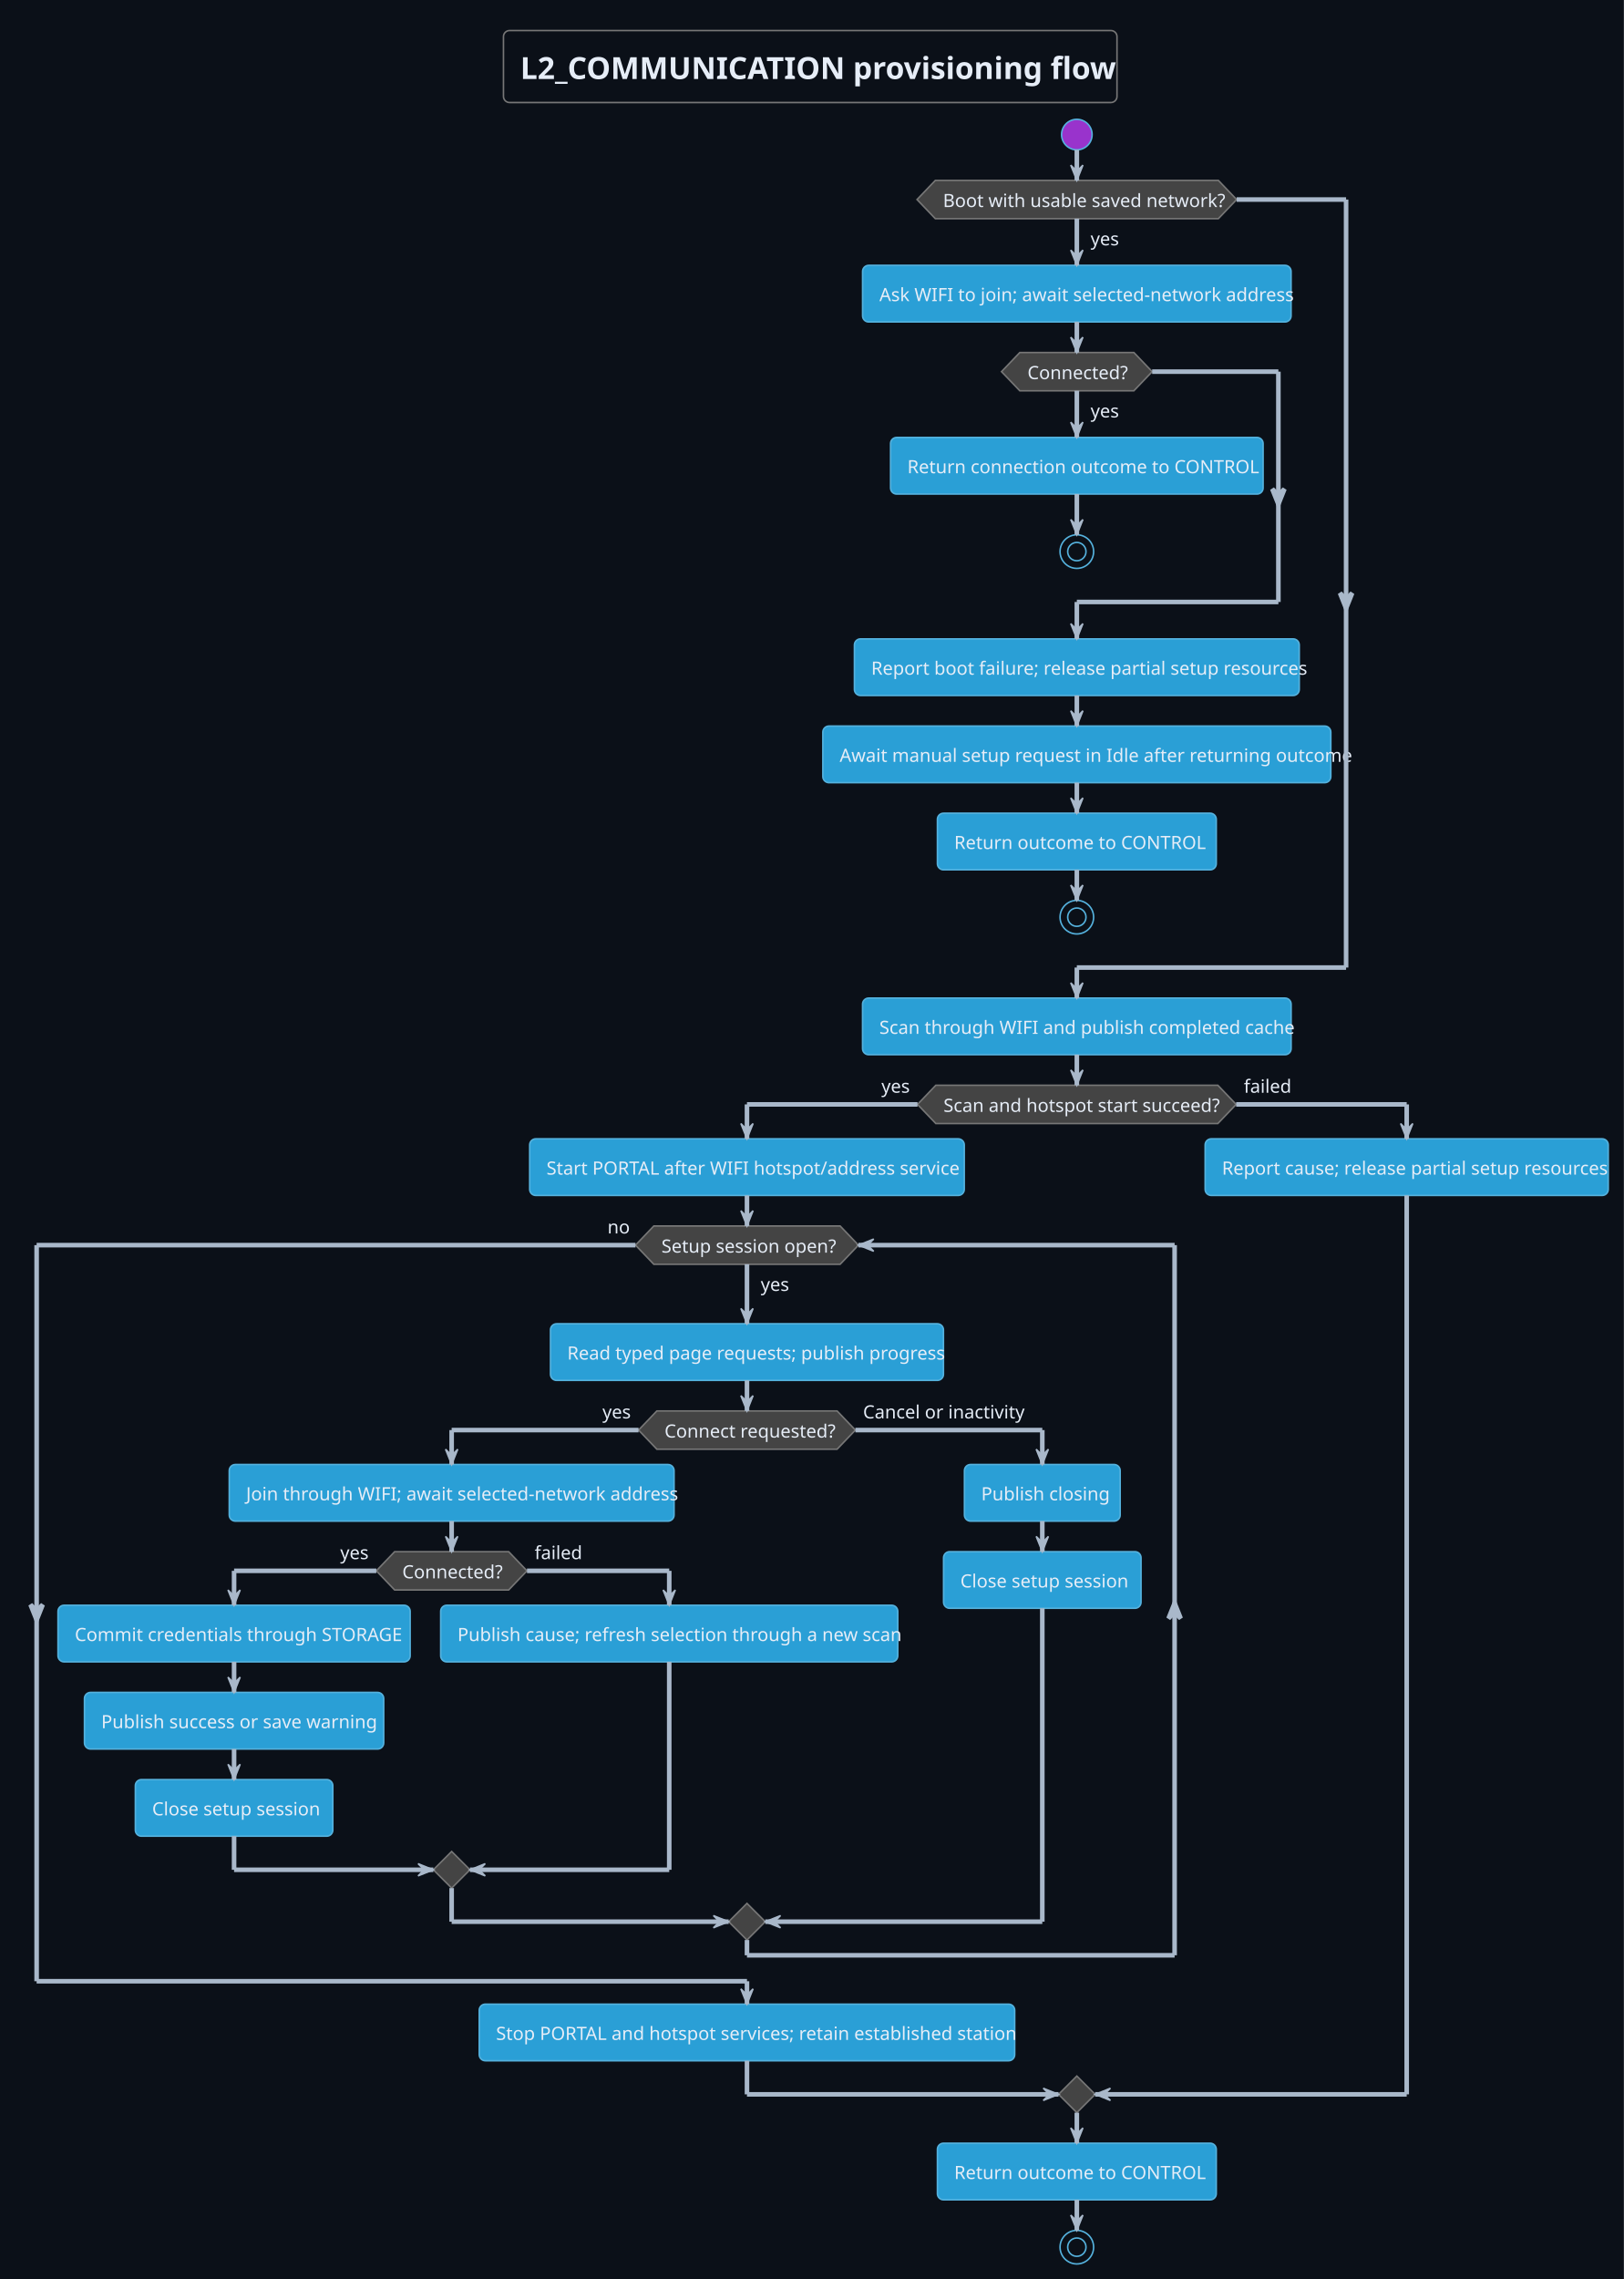
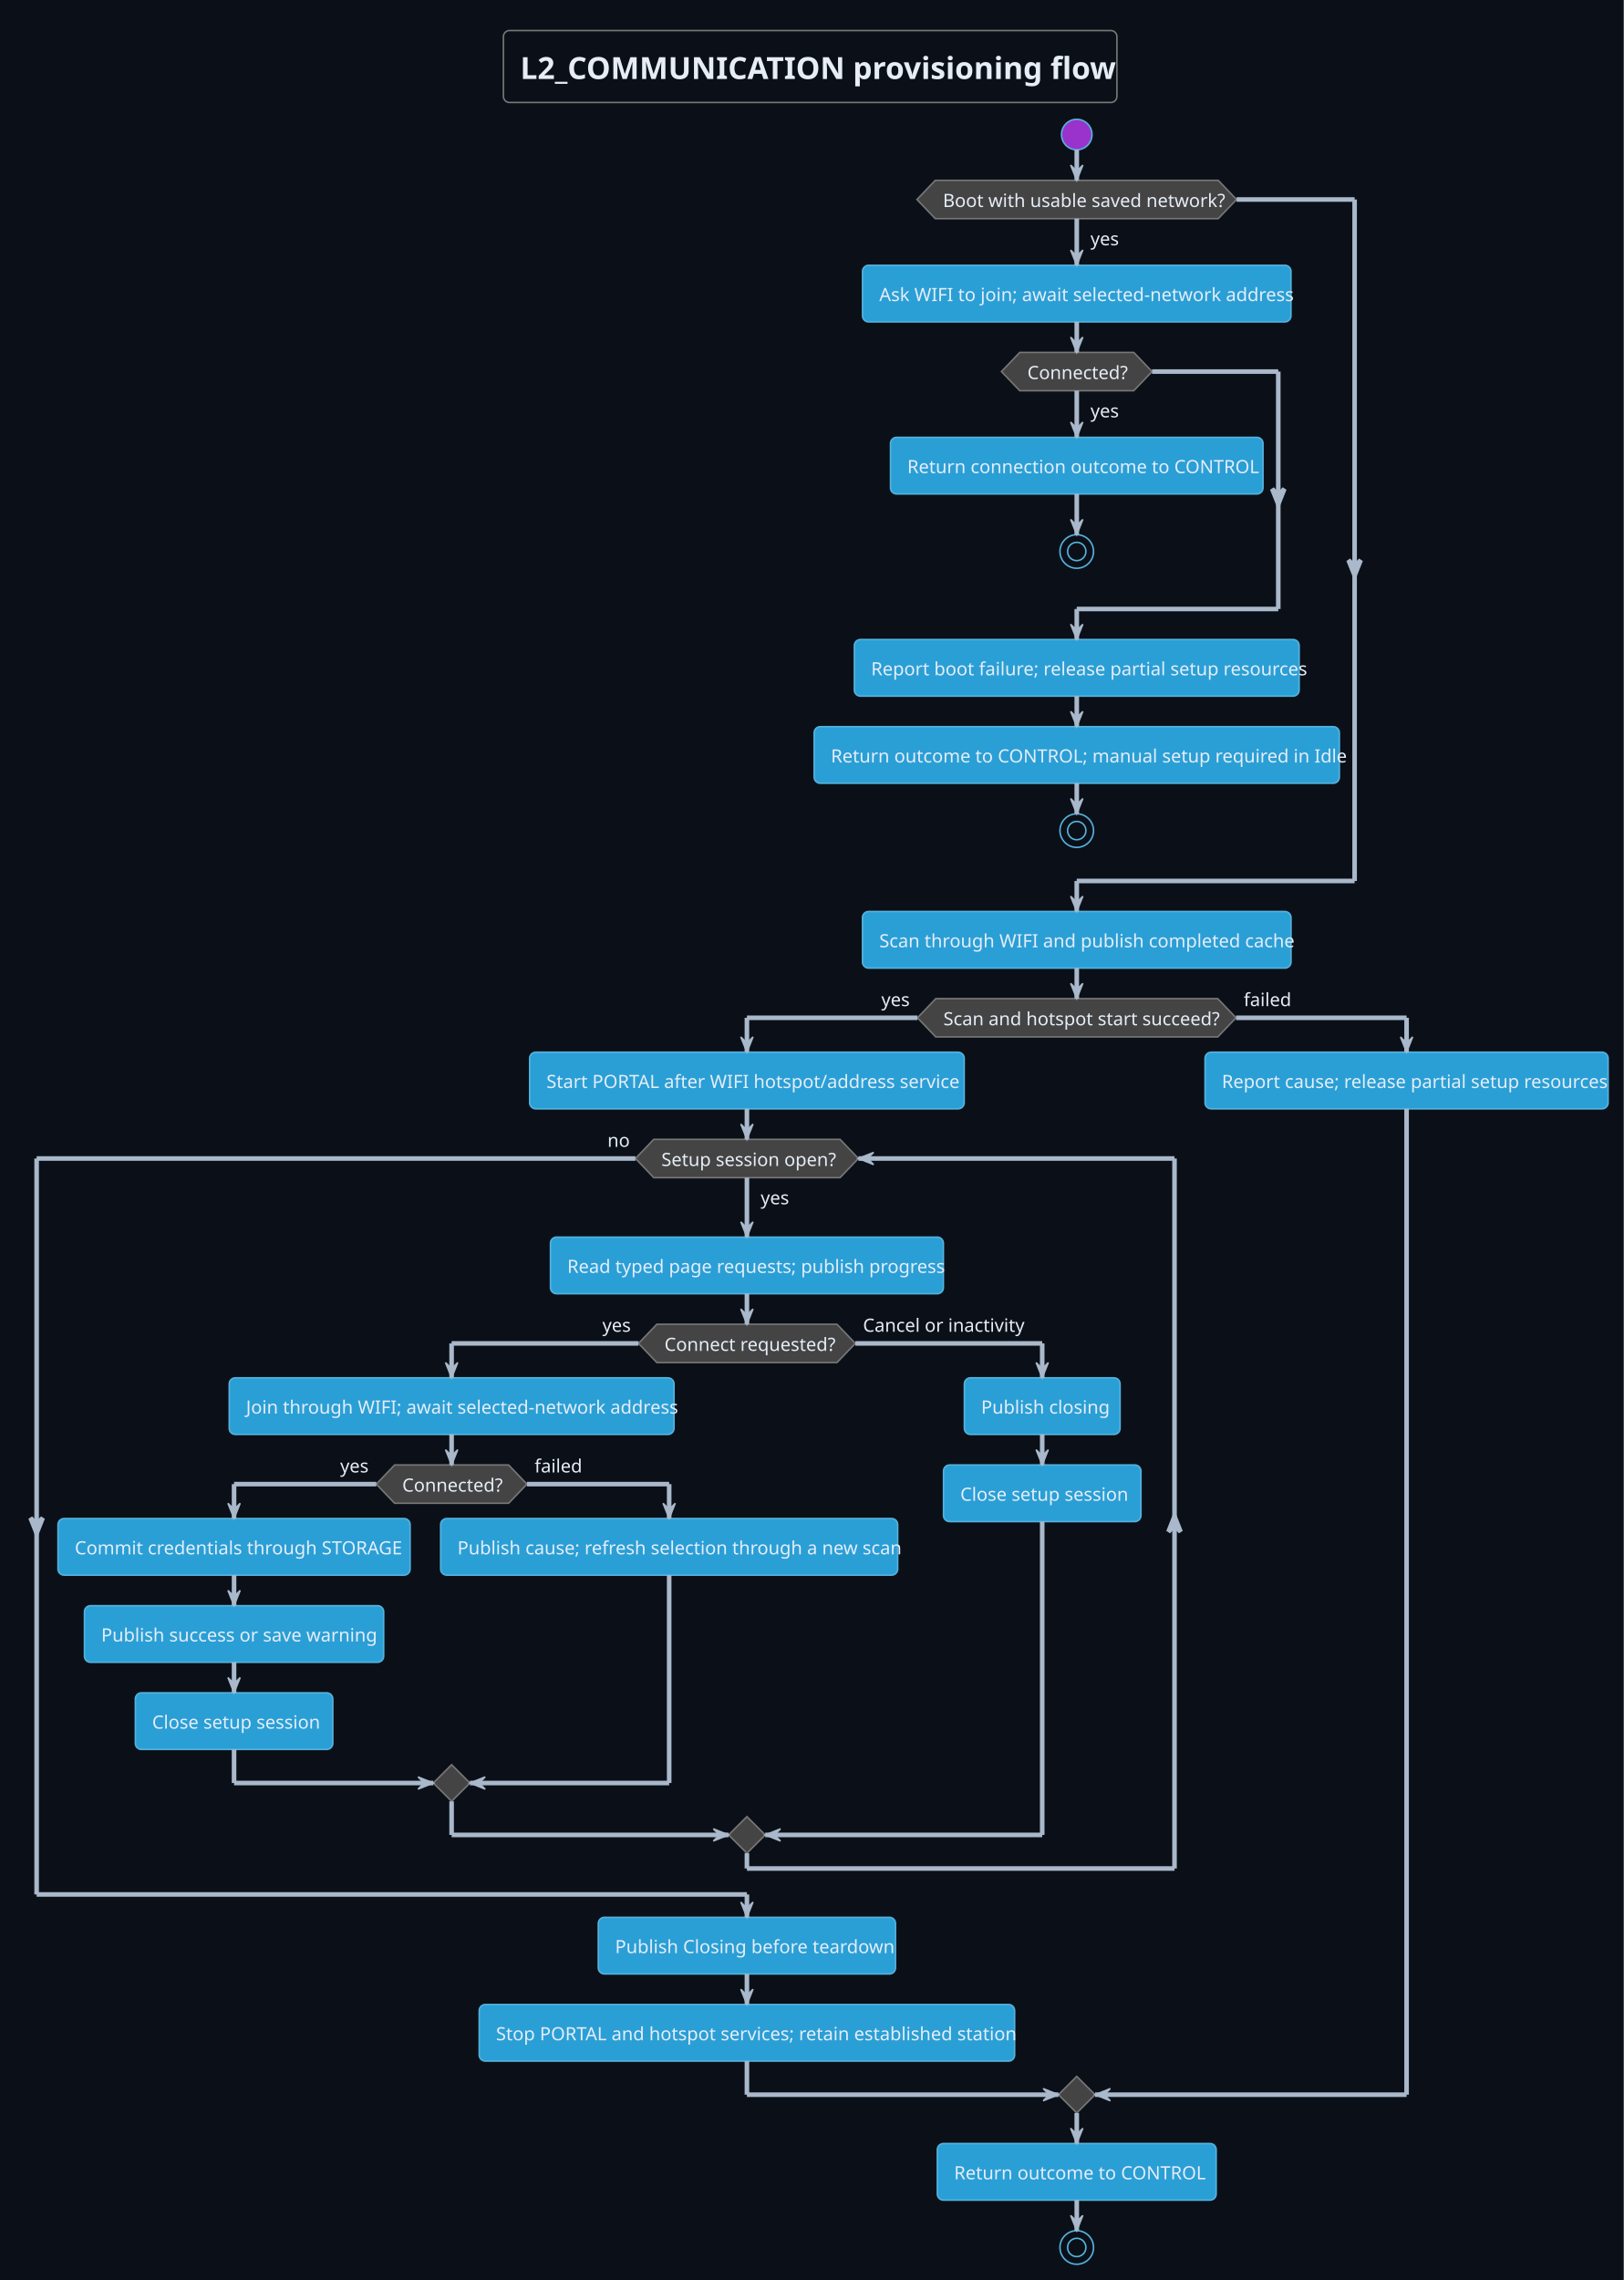
- <svg xmlns="http://www.w3.org/2000/svg" contentStyleType="text/css" data-diagram-type="ACTIVITY" height="1555.208px" preserveAspectRatio="none" style="width:1108px;height:1555px;background:#0B1018;" version="1.1" viewBox="0 0 1108 1555" width="1108.333px" zoomAndPan="magnify">
+ <svg xmlns="http://www.w3.org/2000/svg" contentStyleType="text/css" data-diagram-type="ACTIVITY" height="1556.25px" preserveAspectRatio="none" style="width:1108px;height:1556px;background:#0B1018;" version="1.1" viewBox="0 0 1108 1556" width="1108.333px" zoomAndPan="magnify">
  <defs />
  <g>
-     <rect fill="#0B1018" height="1555.208" style="stroke:none;stroke-width:1.042;" width="1108.333" x="0" y="0" />
+     <rect fill="#0B1018" height="1556.25" style="stroke:none;stroke-width:1.042;" width="1108.333" x="0" y="0" />
    <g class="title" data-source-line="7">
      <rect fill="none" height="49.121" rx="4.167" ry="4.167" style="stroke:#777777;stroke-width:1.042;" width="418.74" x="343.626" y="20.833" />
      <text fill="#E6EDF7" font-family="sans-serif" font-size="20.833" font-weight="bold" lengthAdjust="spacing" textLength="395.823" x="355.084" y="53.919">L2_COMMUNICATION provisioning flow</text>
    </g>
    <ellipse cx="734.957" cy="91.829" fill="#9933CC" rx="10.417" ry="10.417" style="stroke:#55B2DE;stroke-width:1.042;" />
    <rect fill="#2A9FD6" height="38.639" rx="4.167" ry="4.167" style="stroke:#55B2DE;stroke-width:1.042;" width="292.466" x="588.724" y="181.038" />
    <text fill="#E6EDF7" font-family="sans-serif" font-size="12.5" lengthAdjust="spacing" textLength="269.55" x="600.182" y="205.473">Ask WIFI to join; await selected-network address</text>
    <rect fill="#2A9FD6" height="38.639" rx="4.167" ry="4.167" style="stroke:#55B2DE;stroke-width:1.042;" width="254.27" x="607.822" y="298.47" />
    <text fill="#E6EDF7" font-family="sans-serif" font-size="12.5" lengthAdjust="spacing" textLength="231.354" x="619.28" y="322.904">Return connection outcome to CONTROL</text>
    <ellipse cx="734.957" cy="376.359" fill="none" rx="11.458" ry="11.458" style="stroke:#55B2DE;stroke-width:1.042;" />
    <ellipse cx="734.957" cy="376.359" fill="none" rx="6.25" ry="6.25" style="stroke:#55B2DE;stroke-width:1.042;" />
    <polygon fill="#444444" points="696.042,240.511,773.872,240.511,786.372,253.581,773.872,266.65,696.042,266.65,683.542,253.581,696.042,240.511" style="stroke:#777777;stroke-width:1.042;" />
    <text fill="#E6EDF7" font-family="sans-serif" font-size="12.5" lengthAdjust="spacing" textLength="19.452" x="744.332" y="284.835">yes</text>
    <text fill="#E6EDF7" font-family="sans-serif" font-size="12.5" lengthAdjust="spacing" textLength="67.413" x="701.25" y="258.695">Connected?</text>
-     <rect fill="#2A9FD6" height="38.639" rx="4.167" ry="4.167" style="stroke:#55B2DE;stroke-width:1.042;" width="303.623" x="583.145" y="435.921" />
-     <text fill="#E6EDF7" font-family="sans-serif" font-size="12.5" lengthAdjust="spacing" textLength="280.707" x="594.604" y="460.356">Report boot failure; release partial setup resources</text>
-     <rect fill="#2A9FD6" height="38.639" rx="4.167" ry="4.167" style="stroke:#55B2DE;stroke-width:1.042;" width="346.708" x="561.603" y="495.394" />
-     <text fill="#E6EDF7" font-family="sans-serif" font-size="12.5" lengthAdjust="spacing" textLength="323.791" x="573.061" y="519.828">Await manual setup request in Idle after returning outcome</text>
-     <rect fill="#2A9FD6" height="38.639" rx="4.167" ry="4.167" style="stroke:#55B2DE;stroke-width:1.042;" width="190.336" x="639.789" y="554.866" />
-     <text fill="#E6EDF7" font-family="sans-serif" font-size="12.5" lengthAdjust="spacing" textLength="167.419" x="651.247" y="579.301">Return outcome to CONTROL</text>
-     <ellipse cx="734.957" cy="625.798" fill="none" rx="11.458" ry="11.458" style="stroke:#55B2DE;stroke-width:1.042;" />
-     <ellipse cx="734.957" cy="625.798" fill="none" rx="6.25" ry="6.25" style="stroke:#55B2DE;stroke-width:1.042;" />
+     <rect fill="#2A9FD6" height="38.639" rx="4.167" ry="4.167" style="stroke:#55B2DE;stroke-width:1.042;" width="303.623" x="583.145" y="436.442" />
+     <text fill="#E6EDF7" font-family="sans-serif" font-size="12.5" lengthAdjust="spacing" textLength="280.707" x="594.604" y="460.877">Report boot failure; release partial setup resources</text>
+     <rect fill="#2A9FD6" height="38.639" rx="4.167" ry="4.167" style="stroke:#55B2DE;stroke-width:1.042;" width="358.494" x="555.71" y="495.915" />
+     <text fill="#E6EDF7" font-family="sans-serif" font-size="12.5" lengthAdjust="spacing" textLength="335.577" x="567.168" y="520.349">Return outcome to CONTROL; manual setup required in Idle</text>
+     <ellipse cx="734.957" cy="566.846" fill="none" rx="11.458" ry="11.458" style="stroke:#55B2DE;stroke-width:1.042;" />
+     <ellipse cx="734.957" cy="566.846" fill="none" rx="6.25" ry="6.25" style="stroke:#55B2DE;stroke-width:1.042;" />
    <polygon fill="#444444" points="638.376,123.079,831.538,123.079,844.038,136.149,831.538,149.219,638.376,149.219,625.876,136.149,638.376,123.079" style="stroke:#777777;stroke-width:1.042;" />
    <text fill="#E6EDF7" font-family="sans-serif" font-size="12.5" lengthAdjust="spacing" textLength="19.452" x="744.332" y="167.403">yes</text>
    <text fill="#E6EDF7" font-family="sans-serif" font-size="12.5" lengthAdjust="spacing" textLength="182.745" x="643.584" y="141.264">Boot with usable saved network?</text>
-     <rect fill="#2A9FD6" height="38.639" rx="4.167" ry="4.167" style="stroke:#55B2DE;stroke-width:1.042;" width="292.515" x="588.7" y="681.006" />
-     <text fill="#E6EDF7" font-family="sans-serif" font-size="12.5" lengthAdjust="spacing" textLength="269.598" x="600.158" y="705.44">Scan through WIFI and publish completed cache</text>
-     <polygon fill="#444444" points="638.718,740.479,831.196,740.479,843.696,753.548,831.196,766.618,638.718,766.618,626.218,753.548,638.718,740.479" style="stroke:#777777;stroke-width:1.042;" />
-     <text fill="#E6EDF7" font-family="sans-serif" font-size="12.5" lengthAdjust="spacing" textLength="182.062" x="643.926" y="758.663">Scan and hotspot start succeed?</text>
-     <text fill="#E6EDF7" font-family="sans-serif" font-size="12.5" lengthAdjust="spacing" textLength="19.452" x="601.558" y="745.593">yes</text>
-     <text fill="#E6EDF7" font-family="sans-serif" font-size="12.5" lengthAdjust="spacing" textLength="29.883" x="848.905" y="745.593">failed</text>
-     <rect fill="#2A9FD6" height="38.639" rx="4.167" ry="4.167" style="stroke:#55B2DE;stroke-width:1.042;" width="296.623" x="361.511" y="777.034" />
-     <text fill="#E6EDF7" font-family="sans-serif" font-size="12.5" lengthAdjust="spacing" textLength="273.706" x="372.969" y="801.469">Start PORTAL after WIFI hotspot/address service</text>
-     <rect fill="#2A9FD6" height="38.639" rx="4.167" ry="4.167" style="stroke:#55B2DE;stroke-width:1.042;" width="268.211" x="375.717" y="903.227" />
-     <text fill="#E6EDF7" font-family="sans-serif" font-size="12.5" lengthAdjust="spacing" textLength="245.294" x="387.175" y="927.661">Read typed page requests; publish progress</text>
-     <polygon fill="#444444" points="448.324,962.699,571.32,962.699,583.82,975.769,571.32,988.839,448.324,988.839,435.824,975.769,448.324,962.699" style="stroke:#777777;stroke-width:1.042;" />
-     <text fill="#E6EDF7" font-family="sans-serif" font-size="12.5" lengthAdjust="spacing" textLength="112.579" x="453.532" y="980.884">Connect requested?</text>
-     <text fill="#E6EDF7" font-family="sans-serif" font-size="12.5" lengthAdjust="spacing" textLength="19.452" x="411.164" y="967.814">yes</text>
-     <text fill="#E6EDF7" font-family="sans-serif" font-size="12.5" lengthAdjust="spacing" textLength="104.901" x="589.028" y="967.814">Cancel or inactivity</text>
-     <rect fill="#2A9FD6" height="38.639" rx="4.167" ry="4.167" style="stroke:#55B2DE;stroke-width:1.042;" width="303.599" x="156.46" y="999.255" />
-     <text fill="#E6EDF7" font-family="sans-serif" font-size="12.5" lengthAdjust="spacing" textLength="280.682" x="167.918" y="1023.69">Join through WIFI; await selected-network address</text>
-     <polygon fill="#444444" points="269.344,1058.728,347.174,1058.728,359.674,1071.798,347.174,1084.867,269.344,1084.867,256.844,1071.798,269.344,1058.728" style="stroke:#777777;stroke-width:1.042;" />
-     <text fill="#E6EDF7" font-family="sans-serif" font-size="12.5" lengthAdjust="spacing" textLength="67.413" x="274.552" y="1076.912">Connected?</text>
-     <text fill="#E6EDF7" font-family="sans-serif" font-size="12.5" lengthAdjust="spacing" textLength="19.452" x="232.184" y="1063.843">yes</text>
-     <text fill="#E6EDF7" font-family="sans-serif" font-size="12.5" lengthAdjust="spacing" textLength="29.883" x="364.882" y="1063.843">failed</text>
-     <rect fill="#2A9FD6" height="38.639" rx="4.167" ry="4.167" style="stroke:#55B2DE;stroke-width:1.042;" width="240.354" x="39.583" y="1095.284" />
-     <text fill="#E6EDF7" font-family="sans-serif" font-size="12.5" lengthAdjust="spacing" textLength="217.438" x="51.042" y="1119.718">Commit credentials through STORAGE</text>
-     <rect fill="#2A9FD6" height="38.639" rx="4.167" ry="4.167" style="stroke:#55B2DE;stroke-width:1.042;" width="204.252" x="57.635" y="1154.757" />
-     <text fill="#E6EDF7" font-family="sans-serif" font-size="12.5" lengthAdjust="spacing" textLength="181.335" x="69.093" y="1179.191">Publish success or save warning</text>
-     <rect fill="#2A9FD6" height="38.639" rx="4.167" ry="4.167" style="stroke:#55B2DE;stroke-width:1.042;" width="134.782" x="92.37" y="1214.229" />
-     <text fill="#E6EDF7" font-family="sans-serif" font-size="12.5" lengthAdjust="spacing" textLength="111.865" x="103.828" y="1238.664">Close setup session</text>
-     <rect fill="#2A9FD6" height="38.639" rx="4.167" ry="4.167" style="stroke:#55B2DE;stroke-width:1.042;" width="311.973" x="300.771" y="1095.284" />
-     <text fill="#E6EDF7" font-family="sans-serif" font-size="12.5" lengthAdjust="spacing" textLength="289.056" x="312.229" y="1119.718">Publish cause; refresh selection through a new scan</text>
-     <polygon fill="#444444" points="308.259,1263.285,320.759,1275.785,308.259,1288.285,295.759,1275.785,308.259,1263.285" style="stroke:#777777;stroke-width:1.042;" />
-     <rect fill="#2A9FD6" height="38.639" rx="4.167" ry="4.167" style="stroke:#55B2DE;stroke-width:1.042;" width="106.297" x="658.237" y="999.255" />
-     <text fill="#E6EDF7" font-family="sans-serif" font-size="12.5" lengthAdjust="spacing" textLength="83.38" x="669.695" y="1023.69">Publish closing</text>
-     <rect fill="#2A9FD6" height="38.639" rx="4.167" ry="4.167" style="stroke:#55B2DE;stroke-width:1.042;" width="134.782" x="643.994" y="1058.728" />
-     <text fill="#E6EDF7" font-family="sans-serif" font-size="12.5" lengthAdjust="spacing" textLength="111.865" x="655.452" y="1083.162">Close setup session</text>
-     <polygon fill="#444444" points="509.822,1298.702,522.322,1311.202,509.822,1323.702,497.322,1311.202,509.822,1298.702" style="stroke:#777777;stroke-width:1.042;" />
-     <polygon fill="#444444" points="446.237,836.507,573.408,836.507,585.908,849.577,573.408,862.646,446.237,862.646,433.737,849.577,446.237,836.507" style="stroke:#777777;stroke-width:1.042;" />
-     <text fill="#E6EDF7" font-family="sans-serif" font-size="12.5" lengthAdjust="spacing" textLength="19.452" x="519.197" y="880.831">yes</text>
-     <text fill="#E6EDF7" font-family="sans-serif" font-size="12.5" lengthAdjust="spacing" textLength="116.754" x="451.445" y="854.692">Setup session open?</text>
-     <text fill="#E6EDF7" font-family="sans-serif" font-size="12.5" lengthAdjust="spacing" textLength="13.904" x="414.625" y="841.622">no</text>
-     <rect fill="#2A9FD6" height="38.639" rx="4.167" ry="4.167" style="stroke:#55B2DE;stroke-width:1.042;" width="365.464" x="327.09" y="1367.452" />
-     <text fill="#E6EDF7" font-family="sans-serif" font-size="12.5" lengthAdjust="spacing" textLength="342.548" x="338.548" y="1391.886">Stop PORTAL and hotspot services; retain established station</text>
-     <rect fill="#2A9FD6" height="38.639" rx="4.167" ry="4.167" style="stroke:#55B2DE;stroke-width:1.042;" width="275.132" x="822.526" y="777.034" />
-     <text fill="#E6EDF7" font-family="sans-serif" font-size="12.5" lengthAdjust="spacing" textLength="252.216" x="833.984" y="801.469">Report cause; release partial setup resources</text>
-     <polygon fill="#444444" points="734.957,1416.508,747.457,1429.008,734.957,1441.508,722.457,1429.008,734.957,1416.508" style="stroke:#777777;stroke-width:1.042;" />
-     <rect fill="#2A9FD6" height="38.639" rx="4.167" ry="4.167" style="stroke:#55B2DE;stroke-width:1.042;" width="190.336" x="639.789" y="1462.341" />
-     <text fill="#E6EDF7" font-family="sans-serif" font-size="12.5" lengthAdjust="spacing" textLength="167.419" x="651.247" y="1486.776">Return outcome to CONTROL</text>
-     <ellipse cx="734.957" cy="1533.272" fill="none" rx="11.458" ry="11.458" style="stroke:#55B2DE;stroke-width:1.042;" />
-     <ellipse cx="734.957" cy="1533.272" fill="none" rx="6.25" ry="6.25" style="stroke:#55B2DE;stroke-width:1.042;" />
+     <rect fill="#2A9FD6" height="38.639" rx="4.167" ry="4.167" style="stroke:#55B2DE;stroke-width:1.042;" width="292.515" x="588.7" y="622.054" />
+     <text fill="#E6EDF7" font-family="sans-serif" font-size="12.5" lengthAdjust="spacing" textLength="269.598" x="600.158" y="646.488">Scan through WIFI and publish completed cache</text>
+     <polygon fill="#444444" points="638.718,681.527,831.196,681.527,843.696,694.596,831.196,707.666,638.718,707.666,626.218,694.596,638.718,681.527" style="stroke:#777777;stroke-width:1.042;" />
+     <text fill="#E6EDF7" font-family="sans-serif" font-size="12.5" lengthAdjust="spacing" textLength="182.062" x="643.926" y="699.711">Scan and hotspot start succeed?</text>
+     <text fill="#E6EDF7" font-family="sans-serif" font-size="12.5" lengthAdjust="spacing" textLength="19.452" x="601.558" y="686.641">yes</text>
+     <text fill="#E6EDF7" font-family="sans-serif" font-size="12.5" lengthAdjust="spacing" textLength="29.883" x="848.905" y="686.641">failed</text>
+     <rect fill="#2A9FD6" height="38.639" rx="4.167" ry="4.167" style="stroke:#55B2DE;stroke-width:1.042;" width="296.623" x="361.511" y="718.083" />
+     <text fill="#E6EDF7" font-family="sans-serif" font-size="12.5" lengthAdjust="spacing" textLength="273.706" x="372.969" y="742.517">Start PORTAL after WIFI hotspot/address service</text>
+     <rect fill="#2A9FD6" height="38.639" rx="4.167" ry="4.167" style="stroke:#55B2DE;stroke-width:1.042;" width="268.211" x="375.717" y="844.275" />
+     <text fill="#E6EDF7" font-family="sans-serif" font-size="12.5" lengthAdjust="spacing" textLength="245.294" x="387.175" y="868.709">Read typed page requests; publish progress</text>
+     <polygon fill="#444444" points="448.324,903.748,571.32,903.748,583.82,916.817,571.32,929.887,448.324,929.887,435.824,916.817,448.324,903.748" style="stroke:#777777;stroke-width:1.042;" />
+     <text fill="#E6EDF7" font-family="sans-serif" font-size="12.5" lengthAdjust="spacing" textLength="112.579" x="453.532" y="921.932">Connect requested?</text>
+     <text fill="#E6EDF7" font-family="sans-serif" font-size="12.5" lengthAdjust="spacing" textLength="19.452" x="411.164" y="908.862">yes</text>
+     <text fill="#E6EDF7" font-family="sans-serif" font-size="12.5" lengthAdjust="spacing" textLength="104.901" x="589.028" y="908.862">Cancel or inactivity</text>
+     <rect fill="#2A9FD6" height="38.639" rx="4.167" ry="4.167" style="stroke:#55B2DE;stroke-width:1.042;" width="303.599" x="156.46" y="940.303" />
+     <text fill="#E6EDF7" font-family="sans-serif" font-size="12.5" lengthAdjust="spacing" textLength="280.682" x="167.918" y="964.738">Join through WIFI; await selected-network address</text>
+     <polygon fill="#444444" points="269.344,999.776,347.174,999.776,359.674,1012.846,347.174,1025.916,269.344,1025.916,256.844,1012.846,269.344,999.776" style="stroke:#777777;stroke-width:1.042;" />
+     <text fill="#E6EDF7" font-family="sans-serif" font-size="12.5" lengthAdjust="spacing" textLength="67.413" x="274.552" y="1017.961">Connected?</text>
+     <text fill="#E6EDF7" font-family="sans-serif" font-size="12.5" lengthAdjust="spacing" textLength="19.452" x="232.184" y="1004.891">yes</text>
+     <text fill="#E6EDF7" font-family="sans-serif" font-size="12.5" lengthAdjust="spacing" textLength="29.883" x="364.882" y="1004.891">failed</text>
+     <rect fill="#2A9FD6" height="38.639" rx="4.167" ry="4.167" style="stroke:#55B2DE;stroke-width:1.042;" width="240.354" x="39.583" y="1036.332" />
+     <text fill="#E6EDF7" font-family="sans-serif" font-size="12.5" lengthAdjust="spacing" textLength="217.438" x="51.042" y="1060.767">Commit credentials through STORAGE</text>
+     <rect fill="#2A9FD6" height="38.639" rx="4.167" ry="4.167" style="stroke:#55B2DE;stroke-width:1.042;" width="204.252" x="57.635" y="1095.805" />
+     <text fill="#E6EDF7" font-family="sans-serif" font-size="12.5" lengthAdjust="spacing" textLength="181.335" x="69.093" y="1120.239">Publish success or save warning</text>
+     <rect fill="#2A9FD6" height="38.639" rx="4.167" ry="4.167" style="stroke:#55B2DE;stroke-width:1.042;" width="134.782" x="92.37" y="1155.277" />
+     <text fill="#E6EDF7" font-family="sans-serif" font-size="12.5" lengthAdjust="spacing" textLength="111.865" x="103.828" y="1179.712">Close setup session</text>
+     <rect fill="#2A9FD6" height="38.639" rx="4.167" ry="4.167" style="stroke:#55B2DE;stroke-width:1.042;" width="311.973" x="300.771" y="1036.332" />
+     <text fill="#E6EDF7" font-family="sans-serif" font-size="12.5" lengthAdjust="spacing" textLength="289.056" x="312.229" y="1060.767">Publish cause; refresh selection through a new scan</text>
+     <polygon fill="#444444" points="308.259,1204.333,320.759,1216.833,308.259,1229.333,295.759,1216.833,308.259,1204.333" style="stroke:#777777;stroke-width:1.042;" />
+     <rect fill="#2A9FD6" height="38.639" rx="4.167" ry="4.167" style="stroke:#55B2DE;stroke-width:1.042;" width="106.297" x="658.237" y="940.303" />
+     <text fill="#E6EDF7" font-family="sans-serif" font-size="12.5" lengthAdjust="spacing" textLength="83.38" x="669.695" y="964.738">Publish closing</text>
+     <rect fill="#2A9FD6" height="38.639" rx="4.167" ry="4.167" style="stroke:#55B2DE;stroke-width:1.042;" width="134.782" x="643.994" y="999.776" />
+     <text fill="#E6EDF7" font-family="sans-serif" font-size="12.5" lengthAdjust="spacing" textLength="111.865" x="655.452" y="1024.211">Close setup session</text>
+     <polygon fill="#444444" points="509.822,1239.75,522.322,1252.25,509.822,1264.75,497.322,1252.25,509.822,1239.75" style="stroke:#777777;stroke-width:1.042;" />
+     <polygon fill="#444444" points="446.237,777.555,573.408,777.555,585.908,790.625,573.408,803.695,446.237,803.695,433.737,790.625,446.237,777.555" style="stroke:#777777;stroke-width:1.042;" />
+     <text fill="#E6EDF7" font-family="sans-serif" font-size="12.5" lengthAdjust="spacing" textLength="19.452" x="519.197" y="821.879">yes</text>
+     <text fill="#E6EDF7" font-family="sans-serif" font-size="12.5" lengthAdjust="spacing" textLength="116.754" x="451.445" y="795.74">Setup session open?</text>
+     <text fill="#E6EDF7" font-family="sans-serif" font-size="12.5" lengthAdjust="spacing" textLength="13.904" x="414.625" y="782.67">no</text>
+     <rect fill="#2A9FD6" height="38.639" rx="4.167" ry="4.167" style="stroke:#55B2DE;stroke-width:1.042;" width="202.885" x="408.38" y="1308.5" />
+     <text fill="#E6EDF7" font-family="sans-serif" font-size="12.5" lengthAdjust="spacing" textLength="179.968" x="419.838" y="1332.935">Publish Closing before teardown</text>
+     <rect fill="#2A9FD6" height="38.639" rx="4.167" ry="4.167" style="stroke:#55B2DE;stroke-width:1.042;" width="365.464" x="327.09" y="1367.973" />
+     <text fill="#E6EDF7" font-family="sans-serif" font-size="12.5" lengthAdjust="spacing" textLength="342.548" x="338.548" y="1392.407">Stop PORTAL and hotspot services; retain established station</text>
+     <rect fill="#2A9FD6" height="38.639" rx="4.167" ry="4.167" style="stroke:#55B2DE;stroke-width:1.042;" width="275.132" x="822.526" y="718.083" />
+     <text fill="#E6EDF7" font-family="sans-serif" font-size="12.5" lengthAdjust="spacing" textLength="252.216" x="833.984" y="742.517">Report cause; release partial setup resources</text>
+     <polygon fill="#444444" points="734.957,1417.029,747.457,1429.529,734.957,1442.029,722.457,1429.529,734.957,1417.029" style="stroke:#777777;stroke-width:1.042;" />
+     <rect fill="#2A9FD6" height="38.639" rx="4.167" ry="4.167" style="stroke:#55B2DE;stroke-width:1.042;" width="190.336" x="639.789" y="1462.862" />
+     <text fill="#E6EDF7" font-family="sans-serif" font-size="12.5" lengthAdjust="spacing" textLength="167.419" x="651.247" y="1487.296">Return outcome to CONTROL</text>
+     <ellipse cx="734.957" cy="1533.793" fill="none" rx="11.458" ry="11.458" style="stroke:#55B2DE;stroke-width:1.042;" />
+     <ellipse cx="734.957" cy="1533.793" fill="none" rx="6.25" ry="6.25" style="stroke:#55B2DE;stroke-width:1.042;" />
    <line style="stroke:#A9B8CA;stroke-width:3.125;" x1="734.957" x2="734.957" y1="337.109" y2="364.901" />
    <polygon fill="#A9B8CA" points="730.79,354.484,734.957,364.901,739.124,354.484,734.957,358.651" style="stroke:#A9B8CA;stroke-width:1.042;" />
    <line style="stroke:#A9B8CA;stroke-width:3.125;" x1="734.957" x2="734.957" y1="266.65" y2="298.47" />
    <polygon fill="#A9B8CA" points="730.79,288.053,734.957,298.47,739.124,288.053,734.957,292.22" style="stroke:#A9B8CA;stroke-width:1.042;" />
    <line style="stroke:#A9B8CA;stroke-width:3.125;" x1="786.372" x2="872.509" y1="253.581" y2="253.581" />
    <polygon fill="#A9B8CA" points="868.342,333.651,872.509,344.067,876.676,333.651,872.509,337.817" style="stroke:#A9B8CA;stroke-width:3.125;" />
-     <line style="stroke:#A9B8CA;stroke-width:3.125;" x1="872.509" x2="872.509" y1="253.581" y2="410.734" />
-     <line style="stroke:#A9B8CA;stroke-width:3.125;" x1="872.509" x2="734.957" y1="410.734" y2="410.734" />
-     <line style="stroke:#A9B8CA;stroke-width:3.125;" x1="734.957" x2="734.957" y1="410.734" y2="435.921" />
-     <polygon fill="#A9B8CA" points="730.79,425.505,734.957,435.921,739.124,425.505,734.957,429.671" style="stroke:#A9B8CA;stroke-width:1.042;" />
+     <line style="stroke:#A9B8CA;stroke-width:3.125;" x1="872.509" x2="872.509" y1="253.581" y2="415.609" />
+     <line style="stroke:#A9B8CA;stroke-width:3.125;" x1="872.509" x2="734.957" y1="415.609" y2="415.609" />
+     <line style="stroke:#A9B8CA;stroke-width:3.125;" x1="734.957" x2="734.957" y1="415.609" y2="436.442" />
+     <polygon fill="#A9B8CA" points="730.79,426.025,734.957,436.442,739.124,426.025,734.957,430.192" style="stroke:#A9B8CA;stroke-width:1.042;" />
    <line style="stroke:#A9B8CA;stroke-width:3.125;" x1="734.957" x2="734.957" y1="219.678" y2="240.511" />
    <polygon fill="#A9B8CA" points="730.79,230.094,734.957,240.511,739.124,230.094,734.957,234.261" style="stroke:#A9B8CA;stroke-width:1.042;" />
-     <line style="stroke:#A9B8CA;stroke-width:3.125;" x1="734.957" x2="734.957" y1="474.56" y2="495.394" />
-     <polygon fill="#A9B8CA" points="730.79,484.977,734.957,495.394,739.124,484.977,734.957,489.144" style="stroke:#A9B8CA;stroke-width:1.042;" />
-     <line style="stroke:#A9B8CA;stroke-width:3.125;" x1="734.957" x2="734.957" y1="534.033" y2="554.866" />
-     <polygon fill="#A9B8CA" points="730.79,544.45,734.957,554.866,739.124,544.45,734.957,548.616" style="stroke:#A9B8CA;stroke-width:1.042;" />
-     <line style="stroke:#A9B8CA;stroke-width:3.125;" x1="734.957" x2="734.957" y1="593.506" y2="614.339" />
-     <polygon fill="#A9B8CA" points="730.79,603.923,734.957,614.339,739.124,603.923,734.957,608.089" style="stroke:#A9B8CA;stroke-width:1.042;" />
+     <line style="stroke:#A9B8CA;stroke-width:3.125;" x1="734.957" x2="734.957" y1="475.081" y2="495.915" />
+     <polygon fill="#A9B8CA" points="730.79,485.498,734.957,495.915,739.124,485.498,734.957,489.665" style="stroke:#A9B8CA;stroke-width:1.042;" />
+     <line style="stroke:#A9B8CA;stroke-width:3.125;" x1="734.957" x2="734.957" y1="534.554" y2="555.387" />
+     <polygon fill="#A9B8CA" points="730.79,544.971,734.957,555.387,739.124,544.971,734.957,549.137" style="stroke:#A9B8CA;stroke-width:1.042;" />
    <line style="stroke:#A9B8CA;stroke-width:3.125;" x1="734.957" x2="734.957" y1="149.219" y2="181.038" />
    <polygon fill="#A9B8CA" points="730.79,170.622,734.957,181.038,739.124,170.622,734.957,174.788" style="stroke:#A9B8CA;stroke-width:1.042;" />
-     <line style="stroke:#A9B8CA;stroke-width:3.125;" x1="844.038" x2="918.728" y1="136.149" y2="136.149" />
-     <polygon fill="#A9B8CA" points="914.561,404.671,918.728,415.088,922.894,404.671,918.728,408.838" style="stroke:#A9B8CA;stroke-width:3.125;" />
-     <line style="stroke:#A9B8CA;stroke-width:3.125;" x1="918.728" x2="918.728" y1="136.149" y2="660.173" />
-     <line style="stroke:#A9B8CA;stroke-width:3.125;" x1="918.728" x2="734.957" y1="660.173" y2="660.173" />
-     <line style="stroke:#A9B8CA;stroke-width:3.125;" x1="734.957" x2="734.957" y1="660.173" y2="681.006" />
-     <polygon fill="#A9B8CA" points="730.79,670.589,734.957,681.006,739.124,670.589,734.957,674.756" style="stroke:#A9B8CA;stroke-width:1.042;" />
+     <line style="stroke:#A9B8CA;stroke-width:3.125;" x1="844.038" x2="924.621" y1="136.149" y2="136.149" />
+     <polygon fill="#A9B8CA" points="920.454,382.275,924.621,392.692,928.788,382.275,924.621,386.442" style="stroke:#A9B8CA;stroke-width:3.125;" />
+     <line style="stroke:#A9B8CA;stroke-width:3.125;" x1="924.621" x2="924.621" y1="136.149" y2="601.221" />
+     <line style="stroke:#A9B8CA;stroke-width:3.125;" x1="924.621" x2="734.957" y1="601.221" y2="601.221" />
+     <line style="stroke:#A9B8CA;stroke-width:3.125;" x1="734.957" x2="734.957" y1="601.221" y2="622.054" />
+     <polygon fill="#A9B8CA" points="730.79,611.637,734.957,622.054,739.124,611.637,734.957,615.804" style="stroke:#A9B8CA;stroke-width:1.042;" />
    <line style="stroke:#A9B8CA;stroke-width:3.125;" x1="734.957" x2="734.957" y1="102.246" y2="123.079" />
    <polygon fill="#A9B8CA" points="730.79,112.663,734.957,123.079,739.124,112.663,734.957,116.829" style="stroke:#A9B8CA;stroke-width:1.042;" />
-     <line style="stroke:#A9B8CA;stroke-width:3.125;" x1="159.761" x2="159.761" y1="1133.923" y2="1154.757" />
-     <polygon fill="#A9B8CA" points="155.594,1144.34,159.761,1154.757,163.927,1144.34,159.761,1148.507" style="stroke:#A9B8CA;stroke-width:1.042;" />
-     <line style="stroke:#A9B8CA;stroke-width:3.125;" x1="159.761" x2="159.761" y1="1193.396" y2="1214.229" />
-     <polygon fill="#A9B8CA" points="155.594,1203.813,159.761,1214.229,163.927,1203.813,159.761,1207.979" style="stroke:#A9B8CA;stroke-width:1.042;" />
-     <line style="stroke:#A9B8CA;stroke-width:3.125;" x1="256.844" x2="159.761" y1="1071.798" y2="1071.798" />
-     <line style="stroke:#A9B8CA;stroke-width:3.125;" x1="159.761" x2="159.761" y1="1071.798" y2="1095.284" />
-     <polygon fill="#A9B8CA" points="155.594,1084.867,159.761,1095.284,163.927,1084.867,159.761,1089.034" style="stroke:#A9B8CA;stroke-width:1.042;" />
-     <line style="stroke:#A9B8CA;stroke-width:3.125;" x1="359.674" x2="456.758" y1="1071.798" y2="1071.798" />
-     <line style="stroke:#A9B8CA;stroke-width:3.125;" x1="456.758" x2="456.758" y1="1071.798" y2="1095.284" />
-     <polygon fill="#A9B8CA" points="452.591,1084.867,456.758,1095.284,460.924,1084.867,456.758,1089.034" style="stroke:#A9B8CA;stroke-width:1.042;" />
-     <line style="stroke:#A9B8CA;stroke-width:3.125;" x1="159.761" x2="159.761" y1="1252.869" y2="1275.785" />
-     <line style="stroke:#A9B8CA;stroke-width:3.125;" x1="159.761" x2="295.759" y1="1275.785" y2="1275.785" />
-     <polygon fill="#A9B8CA" points="285.342,1271.619,295.759,1275.785,285.342,1279.952,289.509,1275.785" style="stroke:#A9B8CA;stroke-width:1.042;" />
-     <line style="stroke:#A9B8CA;stroke-width:3.125;" x1="456.758" x2="456.758" y1="1133.923" y2="1275.785" />
-     <line style="stroke:#A9B8CA;stroke-width:3.125;" x1="456.758" x2="320.759" y1="1275.785" y2="1275.785" />
-     <polygon fill="#A9B8CA" points="331.176,1271.619,320.759,1275.785,331.176,1279.952,327.009,1275.785" style="stroke:#A9B8CA;stroke-width:1.042;" />
-     <line style="stroke:#A9B8CA;stroke-width:3.125;" x1="308.259" x2="308.259" y1="1037.895" y2="1058.728" />
-     <polygon fill="#A9B8CA" points="304.092,1048.311,308.259,1058.728,312.426,1048.311,308.259,1052.478" style="stroke:#A9B8CA;stroke-width:1.042;" />
-     <line style="stroke:#A9B8CA;stroke-width:3.125;" x1="711.385" x2="711.385" y1="1037.895" y2="1058.728" />
-     <polygon fill="#A9B8CA" points="707.218,1048.311,711.385,1058.728,715.552,1048.311,711.385,1052.478" style="stroke:#A9B8CA;stroke-width:1.042;" />
-     <line style="stroke:#A9B8CA;stroke-width:3.125;" x1="435.824" x2="308.259" y1="975.769" y2="975.769" />
-     <line style="stroke:#A9B8CA;stroke-width:3.125;" x1="308.259" x2="308.259" y1="975.769" y2="999.255" />
-     <polygon fill="#A9B8CA" points="304.092,988.839,308.259,999.255,312.426,988.839,308.259,993.005" style="stroke:#A9B8CA;stroke-width:1.042;" />
-     <line style="stroke:#A9B8CA;stroke-width:3.125;" x1="583.82" x2="711.385" y1="975.769" y2="975.769" />
-     <line style="stroke:#A9B8CA;stroke-width:3.125;" x1="711.385" x2="711.385" y1="975.769" y2="999.255" />
-     <polygon fill="#A9B8CA" points="707.218,988.839,711.385,999.255,715.552,988.839,711.385,993.005" style="stroke:#A9B8CA;stroke-width:1.042;" />
-     <line style="stroke:#A9B8CA;stroke-width:3.125;" x1="308.259" x2="308.259" y1="1288.285" y2="1311.202" />
-     <line style="stroke:#A9B8CA;stroke-width:3.125;" x1="308.259" x2="497.322" y1="1311.202" y2="1311.202" />
-     <polygon fill="#A9B8CA" points="486.905,1307.035,497.322,1311.202,486.905,1315.369,491.072,1311.202" style="stroke:#A9B8CA;stroke-width:1.042;" />
-     <line style="stroke:#A9B8CA;stroke-width:3.125;" x1="711.385" x2="711.385" y1="1097.367" y2="1311.202" />
-     <line style="stroke:#A9B8CA;stroke-width:3.125;" x1="711.385" x2="522.322" y1="1311.202" y2="1311.202" />
-     <polygon fill="#A9B8CA" points="532.739,1307.035,522.322,1311.202,532.739,1315.369,528.572,1311.202" style="stroke:#A9B8CA;stroke-width:1.042;" />
-     <line style="stroke:#A9B8CA;stroke-width:3.125;" x1="509.822" x2="509.822" y1="941.866" y2="962.699" />
-     <polygon fill="#A9B8CA" points="505.655,952.283,509.822,962.699,513.989,952.283,509.822,956.449" style="stroke:#A9B8CA;stroke-width:1.042;" />
-     <line style="stroke:#A9B8CA;stroke-width:3.125;" x1="509.822" x2="509.822" y1="862.646" y2="903.227" />
-     <polygon fill="#A9B8CA" points="505.655,892.81,509.822,903.227,513.989,892.81,509.822,896.977" style="stroke:#A9B8CA;stroke-width:1.042;" />
-     <line style="stroke:#A9B8CA;stroke-width:3.125;" x1="509.822" x2="509.822" y1="1323.702" y2="1334.119" />
-     <line style="stroke:#A9B8CA;stroke-width:3.125;" x1="509.822" x2="801.693" y1="1334.119" y2="1334.119" />
-     <polygon fill="#A9B8CA" points="797.526,1104.276,801.693,1093.86,805.859,1104.276,801.693,1100.11" style="stroke:#A9B8CA;stroke-width:3.125;" />
-     <line style="stroke:#A9B8CA;stroke-width:3.125;" x1="801.693" x2="801.693" y1="849.577" y2="1334.119" />
-     <line style="stroke:#A9B8CA;stroke-width:3.125;" x1="801.693" x2="585.908" y1="849.577" y2="849.577" />
-     <polygon fill="#A9B8CA" points="596.324,845.41,585.908,849.577,596.324,853.744,592.158,849.577" style="stroke:#A9B8CA;stroke-width:1.042;" />
-     <line style="stroke:#A9B8CA;stroke-width:3.125;" x1="433.737" x2="25" y1="849.577" y2="849.577" />
-     <polygon fill="#A9B8CA" points="20.833,1094.901,25,1105.318,29.167,1094.901,25,1099.068" style="stroke:#A9B8CA;stroke-width:3.125;" />
-     <line style="stroke:#A9B8CA;stroke-width:3.125;" x1="25" x2="25" y1="849.577" y2="1351.827" />
-     <line style="stroke:#A9B8CA;stroke-width:3.125;" x1="25" x2="509.822" y1="1351.827" y2="1351.827" />
-     <line style="stroke:#A9B8CA;stroke-width:3.125;" x1="509.822" x2="509.822" y1="1351.827" y2="1367.452" />
-     <polygon fill="#A9B8CA" points="505.655,1357.035,509.822,1367.452,513.989,1357.035,509.822,1361.202" style="stroke:#A9B8CA;stroke-width:1.042;" />
-     <line style="stroke:#A9B8CA;stroke-width:3.125;" x1="509.822" x2="509.822" y1="815.674" y2="836.507" />
-     <polygon fill="#A9B8CA" points="505.655,826.091,509.822,836.507,513.989,826.091,509.822,830.257" style="stroke:#A9B8CA;stroke-width:1.042;" />
-     <line style="stroke:#A9B8CA;stroke-width:3.125;" x1="626.218" x2="509.822" y1="753.548" y2="753.548" />
-     <line style="stroke:#A9B8CA;stroke-width:3.125;" x1="509.822" x2="509.822" y1="753.548" y2="777.034" />
-     <polygon fill="#A9B8CA" points="505.655,766.618,509.822,777.034,513.989,766.618,509.822,770.784" style="stroke:#A9B8CA;stroke-width:1.042;" />
-     <line style="stroke:#A9B8CA;stroke-width:3.125;" x1="843.696" x2="960.092" y1="753.548" y2="753.548" />
-     <line style="stroke:#A9B8CA;stroke-width:3.125;" x1="960.092" x2="960.092" y1="753.548" y2="777.034" />
-     <polygon fill="#A9B8CA" points="955.926,766.618,960.092,777.034,964.259,766.618,960.092,770.784" style="stroke:#A9B8CA;stroke-width:1.042;" />
-     <line style="stroke:#A9B8CA;stroke-width:3.125;" x1="509.822" x2="509.822" y1="1406.091" y2="1429.008" />
-     <line style="stroke:#A9B8CA;stroke-width:3.125;" x1="509.822" x2="722.457" y1="1429.008" y2="1429.008" />
-     <polygon fill="#A9B8CA" points="712.04,1424.841,722.457,1429.008,712.04,1433.175,716.207,1429.008" style="stroke:#A9B8CA;stroke-width:1.042;" />
-     <line style="stroke:#A9B8CA;stroke-width:3.125;" x1="960.092" x2="960.092" y1="815.674" y2="1429.008" />
-     <line style="stroke:#A9B8CA;stroke-width:3.125;" x1="960.092" x2="747.457" y1="1429.008" y2="1429.008" />
-     <polygon fill="#A9B8CA" points="757.874,1424.841,747.457,1429.008,757.874,1433.175,753.707,1429.008" style="stroke:#A9B8CA;stroke-width:1.042;" />
-     <line style="stroke:#A9B8CA;stroke-width:3.125;" x1="734.957" x2="734.957" y1="719.645" y2="740.479" />
-     <polygon fill="#A9B8CA" points="730.79,730.062,734.957,740.479,739.124,730.062,734.957,734.229" style="stroke:#A9B8CA;stroke-width:1.042;" />
-     <line style="stroke:#A9B8CA;stroke-width:3.125;" x1="734.957" x2="734.957" y1="1441.508" y2="1462.341" />
-     <polygon fill="#A9B8CA" points="730.79,1451.925,734.957,1462.341,739.124,1451.925,734.957,1456.091" style="stroke:#A9B8CA;stroke-width:1.042;" />
-     <line style="stroke:#A9B8CA;stroke-width:3.125;" x1="734.957" x2="734.957" y1="1500.981" y2="1521.814" />
-     <polygon fill="#A9B8CA" points="730.79,1511.397,734.957,1521.814,739.124,1511.397,734.957,1515.564" style="stroke:#A9B8CA;stroke-width:1.042;" />
+     <line style="stroke:#A9B8CA;stroke-width:3.125;" x1="159.761" x2="159.761" y1="1074.972" y2="1095.805" />
+     <polygon fill="#A9B8CA" points="155.594,1085.388,159.761,1095.805,163.927,1085.388,159.761,1089.555" style="stroke:#A9B8CA;stroke-width:1.042;" />
+     <line style="stroke:#A9B8CA;stroke-width:3.125;" x1="159.761" x2="159.761" y1="1134.444" y2="1155.277" />
+     <polygon fill="#A9B8CA" points="155.594,1144.861,159.761,1155.277,163.927,1144.861,159.761,1149.027" style="stroke:#A9B8CA;stroke-width:1.042;" />
+     <line style="stroke:#A9B8CA;stroke-width:3.125;" x1="256.844" x2="159.761" y1="1012.846" y2="1012.846" />
+     <line style="stroke:#A9B8CA;stroke-width:3.125;" x1="159.761" x2="159.761" y1="1012.846" y2="1036.332" />
+     <polygon fill="#A9B8CA" points="155.594,1025.916,159.761,1036.332,163.927,1025.916,159.761,1030.082" style="stroke:#A9B8CA;stroke-width:1.042;" />
+     <line style="stroke:#A9B8CA;stroke-width:3.125;" x1="359.674" x2="456.758" y1="1012.846" y2="1012.846" />
+     <line style="stroke:#A9B8CA;stroke-width:3.125;" x1="456.758" x2="456.758" y1="1012.846" y2="1036.332" />
+     <polygon fill="#A9B8CA" points="452.591,1025.916,456.758,1036.332,460.924,1025.916,456.758,1030.082" style="stroke:#A9B8CA;stroke-width:1.042;" />
+     <line style="stroke:#A9B8CA;stroke-width:3.125;" x1="159.761" x2="159.761" y1="1193.917" y2="1216.833" />
+     <line style="stroke:#A9B8CA;stroke-width:3.125;" x1="159.761" x2="295.759" y1="1216.833" y2="1216.833" />
+     <polygon fill="#A9B8CA" points="285.342,1212.667,295.759,1216.833,285.342,1221,289.509,1216.833" style="stroke:#A9B8CA;stroke-width:1.042;" />
+     <line style="stroke:#A9B8CA;stroke-width:3.125;" x1="456.758" x2="456.758" y1="1074.972" y2="1216.833" />
+     <line style="stroke:#A9B8CA;stroke-width:3.125;" x1="456.758" x2="320.759" y1="1216.833" y2="1216.833" />
+     <polygon fill="#A9B8CA" points="331.176,1212.667,320.759,1216.833,331.176,1221,327.009,1216.833" style="stroke:#A9B8CA;stroke-width:1.042;" />
+     <line style="stroke:#A9B8CA;stroke-width:3.125;" x1="308.259" x2="308.259" y1="978.943" y2="999.776" />
+     <polygon fill="#A9B8CA" points="304.092,989.36,308.259,999.776,312.426,989.36,308.259,993.526" style="stroke:#A9B8CA;stroke-width:1.042;" />
+     <line style="stroke:#A9B8CA;stroke-width:3.125;" x1="711.385" x2="711.385" y1="978.943" y2="999.776" />
+     <polygon fill="#A9B8CA" points="707.218,989.36,711.385,999.776,715.552,989.36,711.385,993.526" style="stroke:#A9B8CA;stroke-width:1.042;" />
+     <line style="stroke:#A9B8CA;stroke-width:3.125;" x1="435.824" x2="308.259" y1="916.817" y2="916.817" />
+     <line style="stroke:#A9B8CA;stroke-width:3.125;" x1="308.259" x2="308.259" y1="916.817" y2="940.303" />
+     <polygon fill="#A9B8CA" points="304.092,929.887,308.259,940.303,312.426,929.887,308.259,934.053" style="stroke:#A9B8CA;stroke-width:1.042;" />
+     <line style="stroke:#A9B8CA;stroke-width:3.125;" x1="583.82" x2="711.385" y1="916.817" y2="916.817" />
+     <line style="stroke:#A9B8CA;stroke-width:3.125;" x1="711.385" x2="711.385" y1="916.817" y2="940.303" />
+     <polygon fill="#A9B8CA" points="707.218,929.887,711.385,940.303,715.552,929.887,711.385,934.053" style="stroke:#A9B8CA;stroke-width:1.042;" />
+     <line style="stroke:#A9B8CA;stroke-width:3.125;" x1="308.259" x2="308.259" y1="1229.333" y2="1252.25" />
+     <line style="stroke:#A9B8CA;stroke-width:3.125;" x1="308.259" x2="497.322" y1="1252.25" y2="1252.25" />
+     <polygon fill="#A9B8CA" points="486.905,1248.083,497.322,1252.25,486.905,1256.417,491.072,1252.25" style="stroke:#A9B8CA;stroke-width:1.042;" />
+     <line style="stroke:#A9B8CA;stroke-width:3.125;" x1="711.385" x2="711.385" y1="1038.416" y2="1252.25" />
+     <line style="stroke:#A9B8CA;stroke-width:3.125;" x1="711.385" x2="522.322" y1="1252.25" y2="1252.25" />
+     <polygon fill="#A9B8CA" points="532.739,1248.083,522.322,1252.25,532.739,1256.417,528.572,1252.25" style="stroke:#A9B8CA;stroke-width:1.042;" />
+     <line style="stroke:#A9B8CA;stroke-width:3.125;" x1="509.822" x2="509.822" y1="882.914" y2="903.748" />
+     <polygon fill="#A9B8CA" points="505.655,893.331,509.822,903.748,513.989,893.331,509.822,897.498" style="stroke:#A9B8CA;stroke-width:1.042;" />
+     <line style="stroke:#A9B8CA;stroke-width:3.125;" x1="509.822" x2="509.822" y1="803.695" y2="844.275" />
+     <polygon fill="#A9B8CA" points="505.655,833.858,509.822,844.275,513.989,833.858,509.822,838.025" style="stroke:#A9B8CA;stroke-width:1.042;" />
+     <line style="stroke:#A9B8CA;stroke-width:3.125;" x1="509.822" x2="509.822" y1="1264.75" y2="1275.167" />
+     <line style="stroke:#A9B8CA;stroke-width:3.125;" x1="509.822" x2="801.693" y1="1275.167" y2="1275.167" />
+     <polygon fill="#A9B8CA" points="797.526,1045.325,801.693,1034.908,805.859,1045.325,801.693,1041.158" style="stroke:#A9B8CA;stroke-width:3.125;" />
+     <line style="stroke:#A9B8CA;stroke-width:3.125;" x1="801.693" x2="801.693" y1="790.625" y2="1275.167" />
+     <line style="stroke:#A9B8CA;stroke-width:3.125;" x1="801.693" x2="585.908" y1="790.625" y2="790.625" />
+     <polygon fill="#A9B8CA" points="596.324,786.458,585.908,790.625,596.324,794.792,592.158,790.625" style="stroke:#A9B8CA;stroke-width:1.042;" />
+     <line style="stroke:#A9B8CA;stroke-width:3.125;" x1="433.737" x2="25" y1="790.625" y2="790.625" />
+     <polygon fill="#A9B8CA" points="20.833,1035.95,25,1046.366,29.167,1035.95,25,1040.116" style="stroke:#A9B8CA;stroke-width:3.125;" />
+     <line style="stroke:#A9B8CA;stroke-width:3.125;" x1="25" x2="25" y1="790.625" y2="1292.875" />
+     <line style="stroke:#A9B8CA;stroke-width:3.125;" x1="25" x2="509.822" y1="1292.875" y2="1292.875" />
+     <line style="stroke:#A9B8CA;stroke-width:3.125;" x1="509.822" x2="509.822" y1="1292.875" y2="1308.5" />
+     <polygon fill="#A9B8CA" points="505.655,1298.083,509.822,1308.5,513.989,1298.083,509.822,1302.25" style="stroke:#A9B8CA;stroke-width:1.042;" />
+     <line style="stroke:#A9B8CA;stroke-width:3.125;" x1="509.822" x2="509.822" y1="756.722" y2="777.555" />
+     <polygon fill="#A9B8CA" points="505.655,767.139,509.822,777.555,513.989,767.139,509.822,771.305" style="stroke:#A9B8CA;stroke-width:1.042;" />
+     <line style="stroke:#A9B8CA;stroke-width:3.125;" x1="509.822" x2="509.822" y1="1347.139" y2="1367.973" />
+     <polygon fill="#A9B8CA" points="505.655,1357.556,509.822,1367.973,513.989,1357.556,509.822,1361.723" style="stroke:#A9B8CA;stroke-width:1.042;" />
+     <line style="stroke:#A9B8CA;stroke-width:3.125;" x1="626.218" x2="509.822" y1="694.596" y2="694.596" />
+     <line style="stroke:#A9B8CA;stroke-width:3.125;" x1="509.822" x2="509.822" y1="694.596" y2="718.083" />
+     <polygon fill="#A9B8CA" points="505.655,707.666,509.822,718.083,513.989,707.666,509.822,711.833" style="stroke:#A9B8CA;stroke-width:1.042;" />
+     <line style="stroke:#A9B8CA;stroke-width:3.125;" x1="843.696" x2="960.092" y1="694.596" y2="694.596" />
+     <line style="stroke:#A9B8CA;stroke-width:3.125;" x1="960.092" x2="960.092" y1="694.596" y2="718.083" />
+     <polygon fill="#A9B8CA" points="955.926,707.666,960.092,718.083,964.259,707.666,960.092,711.833" style="stroke:#A9B8CA;stroke-width:1.042;" />
+     <line style="stroke:#A9B8CA;stroke-width:3.125;" x1="509.822" x2="509.822" y1="1406.612" y2="1429.529" />
+     <line style="stroke:#A9B8CA;stroke-width:3.125;" x1="509.822" x2="722.457" y1="1429.529" y2="1429.529" />
+     <polygon fill="#A9B8CA" points="712.04,1425.362,722.457,1429.529,712.04,1433.696,716.207,1429.529" style="stroke:#A9B8CA;stroke-width:1.042;" />
+     <line style="stroke:#A9B8CA;stroke-width:3.125;" x1="960.092" x2="960.092" y1="756.722" y2="1429.529" />
+     <line style="stroke:#A9B8CA;stroke-width:3.125;" x1="960.092" x2="747.457" y1="1429.529" y2="1429.529" />
+     <polygon fill="#A9B8CA" points="757.874,1425.362,747.457,1429.529,757.874,1433.696,753.707,1429.529" style="stroke:#A9B8CA;stroke-width:1.042;" />
+     <line style="stroke:#A9B8CA;stroke-width:3.125;" x1="734.957" x2="734.957" y1="660.693" y2="681.527" />
+     <polygon fill="#A9B8CA" points="730.79,671.11,734.957,681.527,739.124,671.11,734.957,675.277" style="stroke:#A9B8CA;stroke-width:1.042;" />
+     <line style="stroke:#A9B8CA;stroke-width:3.125;" x1="734.957" x2="734.957" y1="1442.029" y2="1462.862" />
+     <polygon fill="#A9B8CA" points="730.79,1452.446,734.957,1462.862,739.124,1452.446,734.957,1456.612" style="stroke:#A9B8CA;stroke-width:1.042;" />
+     <line style="stroke:#A9B8CA;stroke-width:3.125;" x1="734.957" x2="734.957" y1="1501.502" y2="1522.335" />
+     <polygon fill="#A9B8CA" points="730.79,1511.918,734.957,1522.335,739.124,1511.918,734.957,1516.085" style="stroke:#A9B8CA;stroke-width:1.042;" />
  </g>
</svg>
